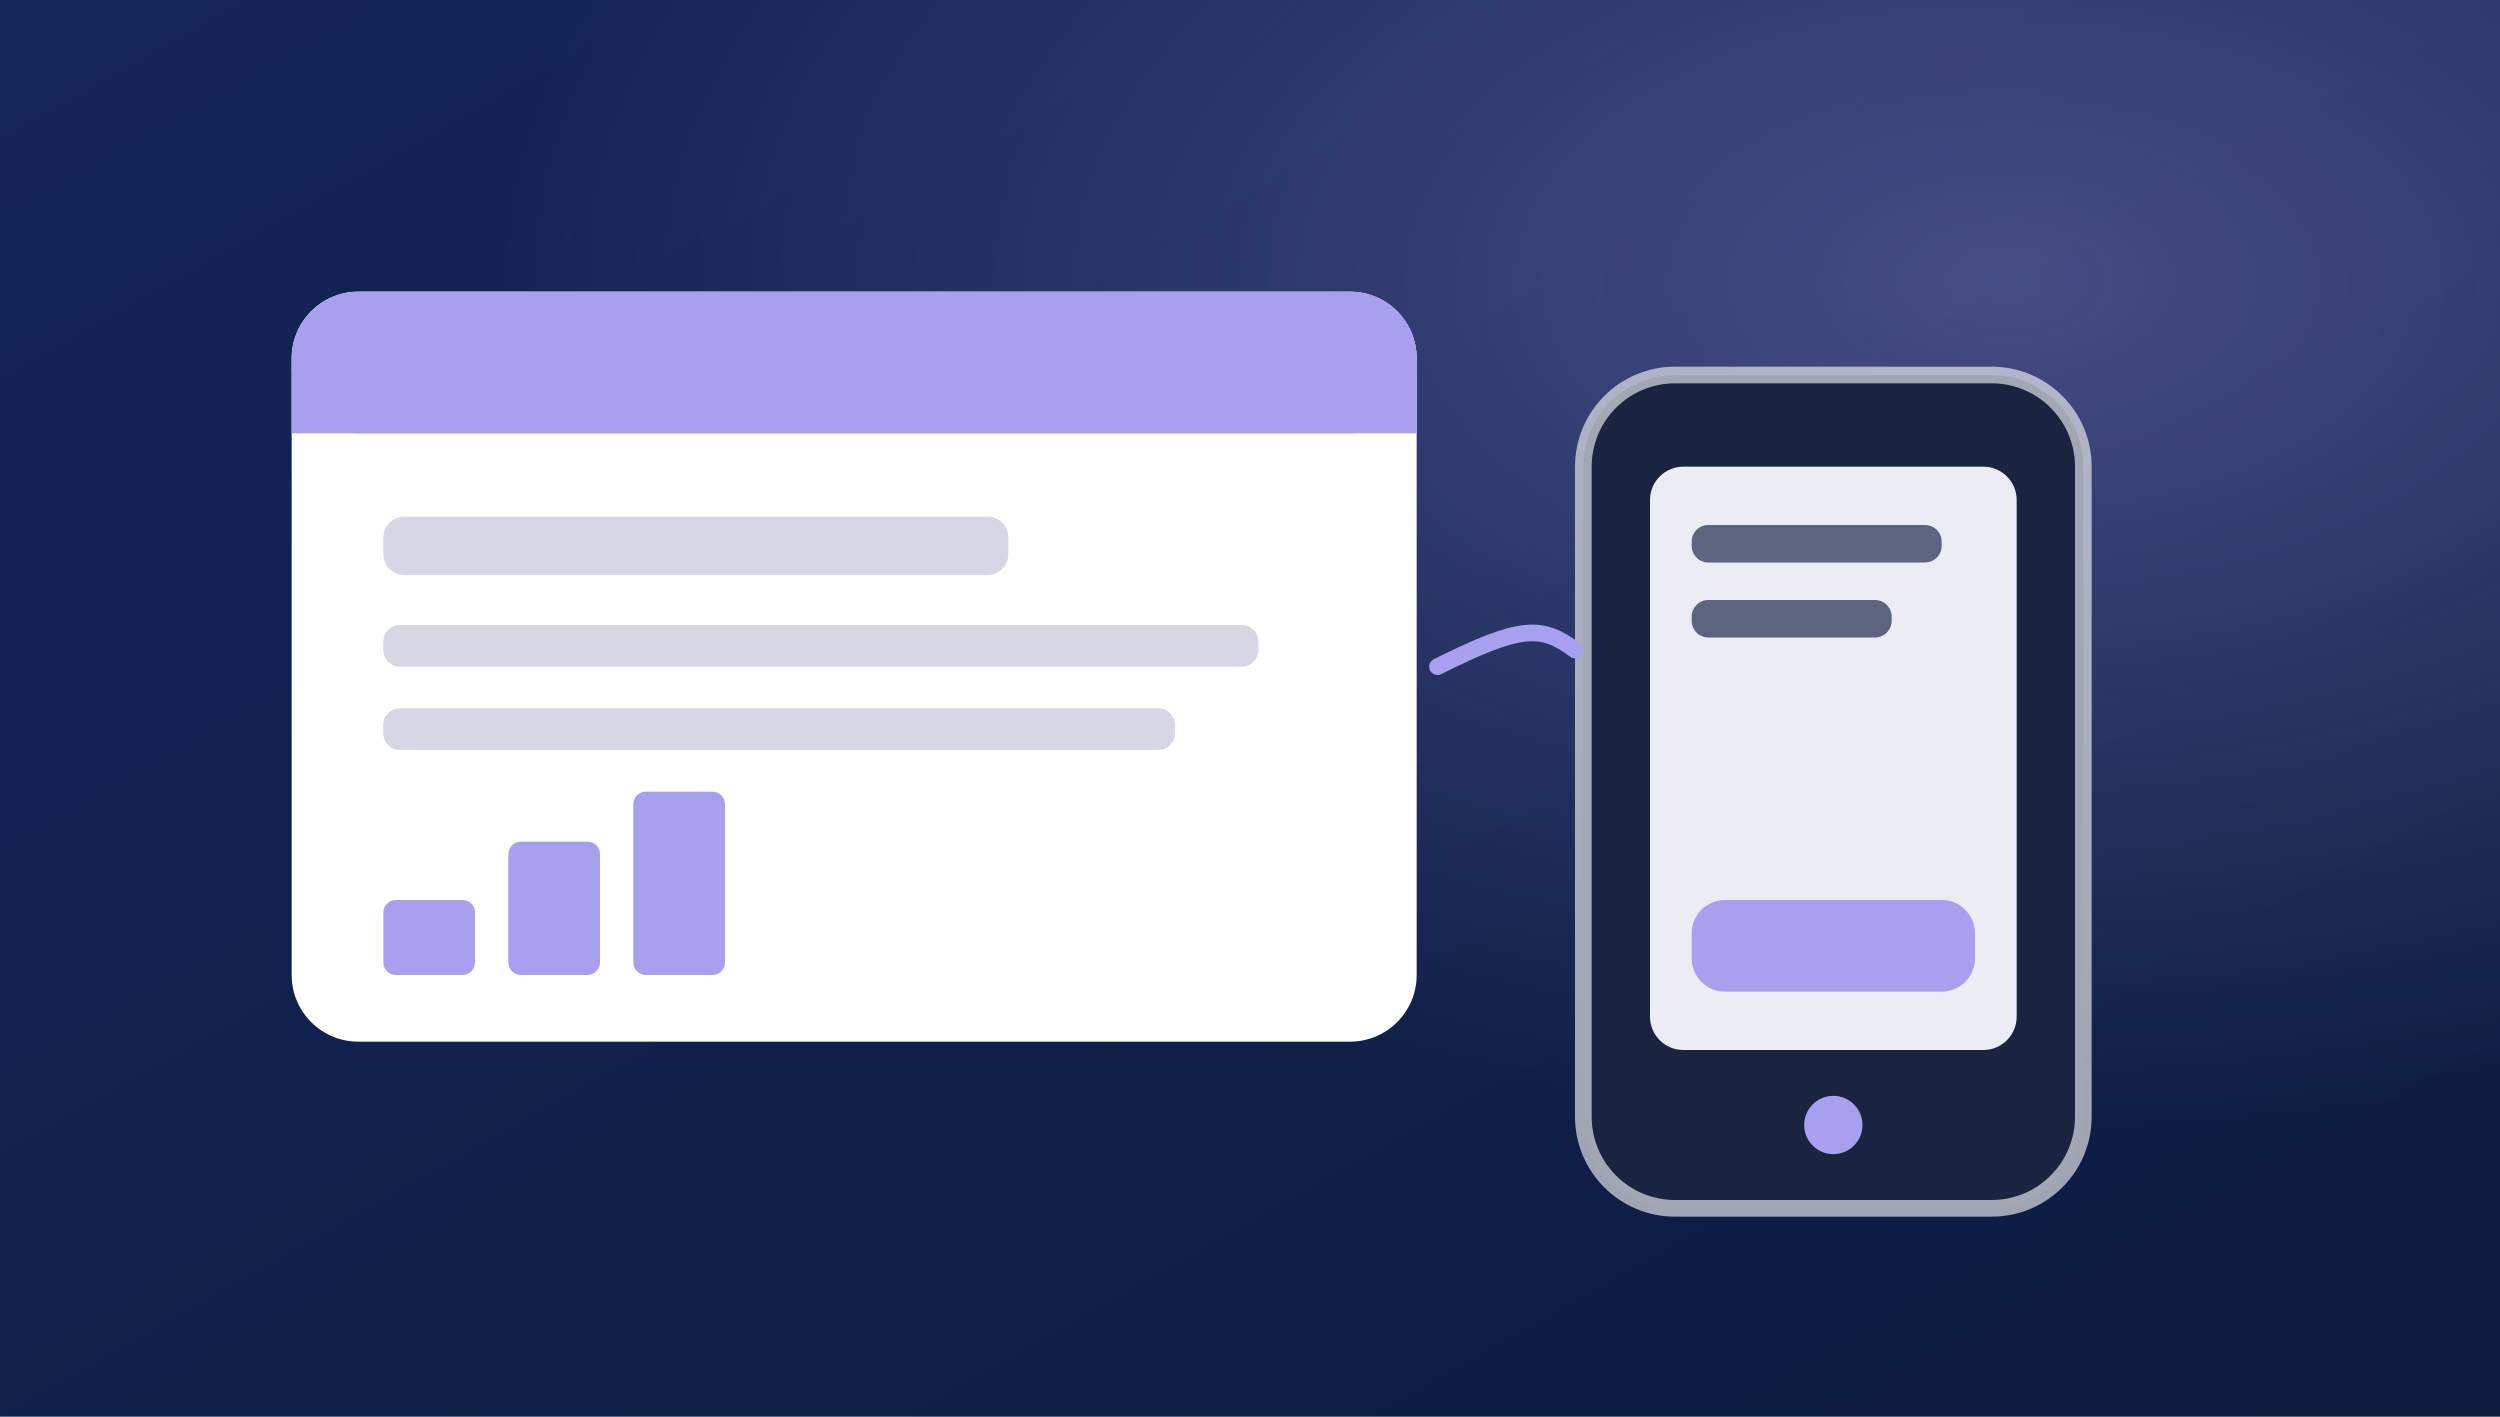
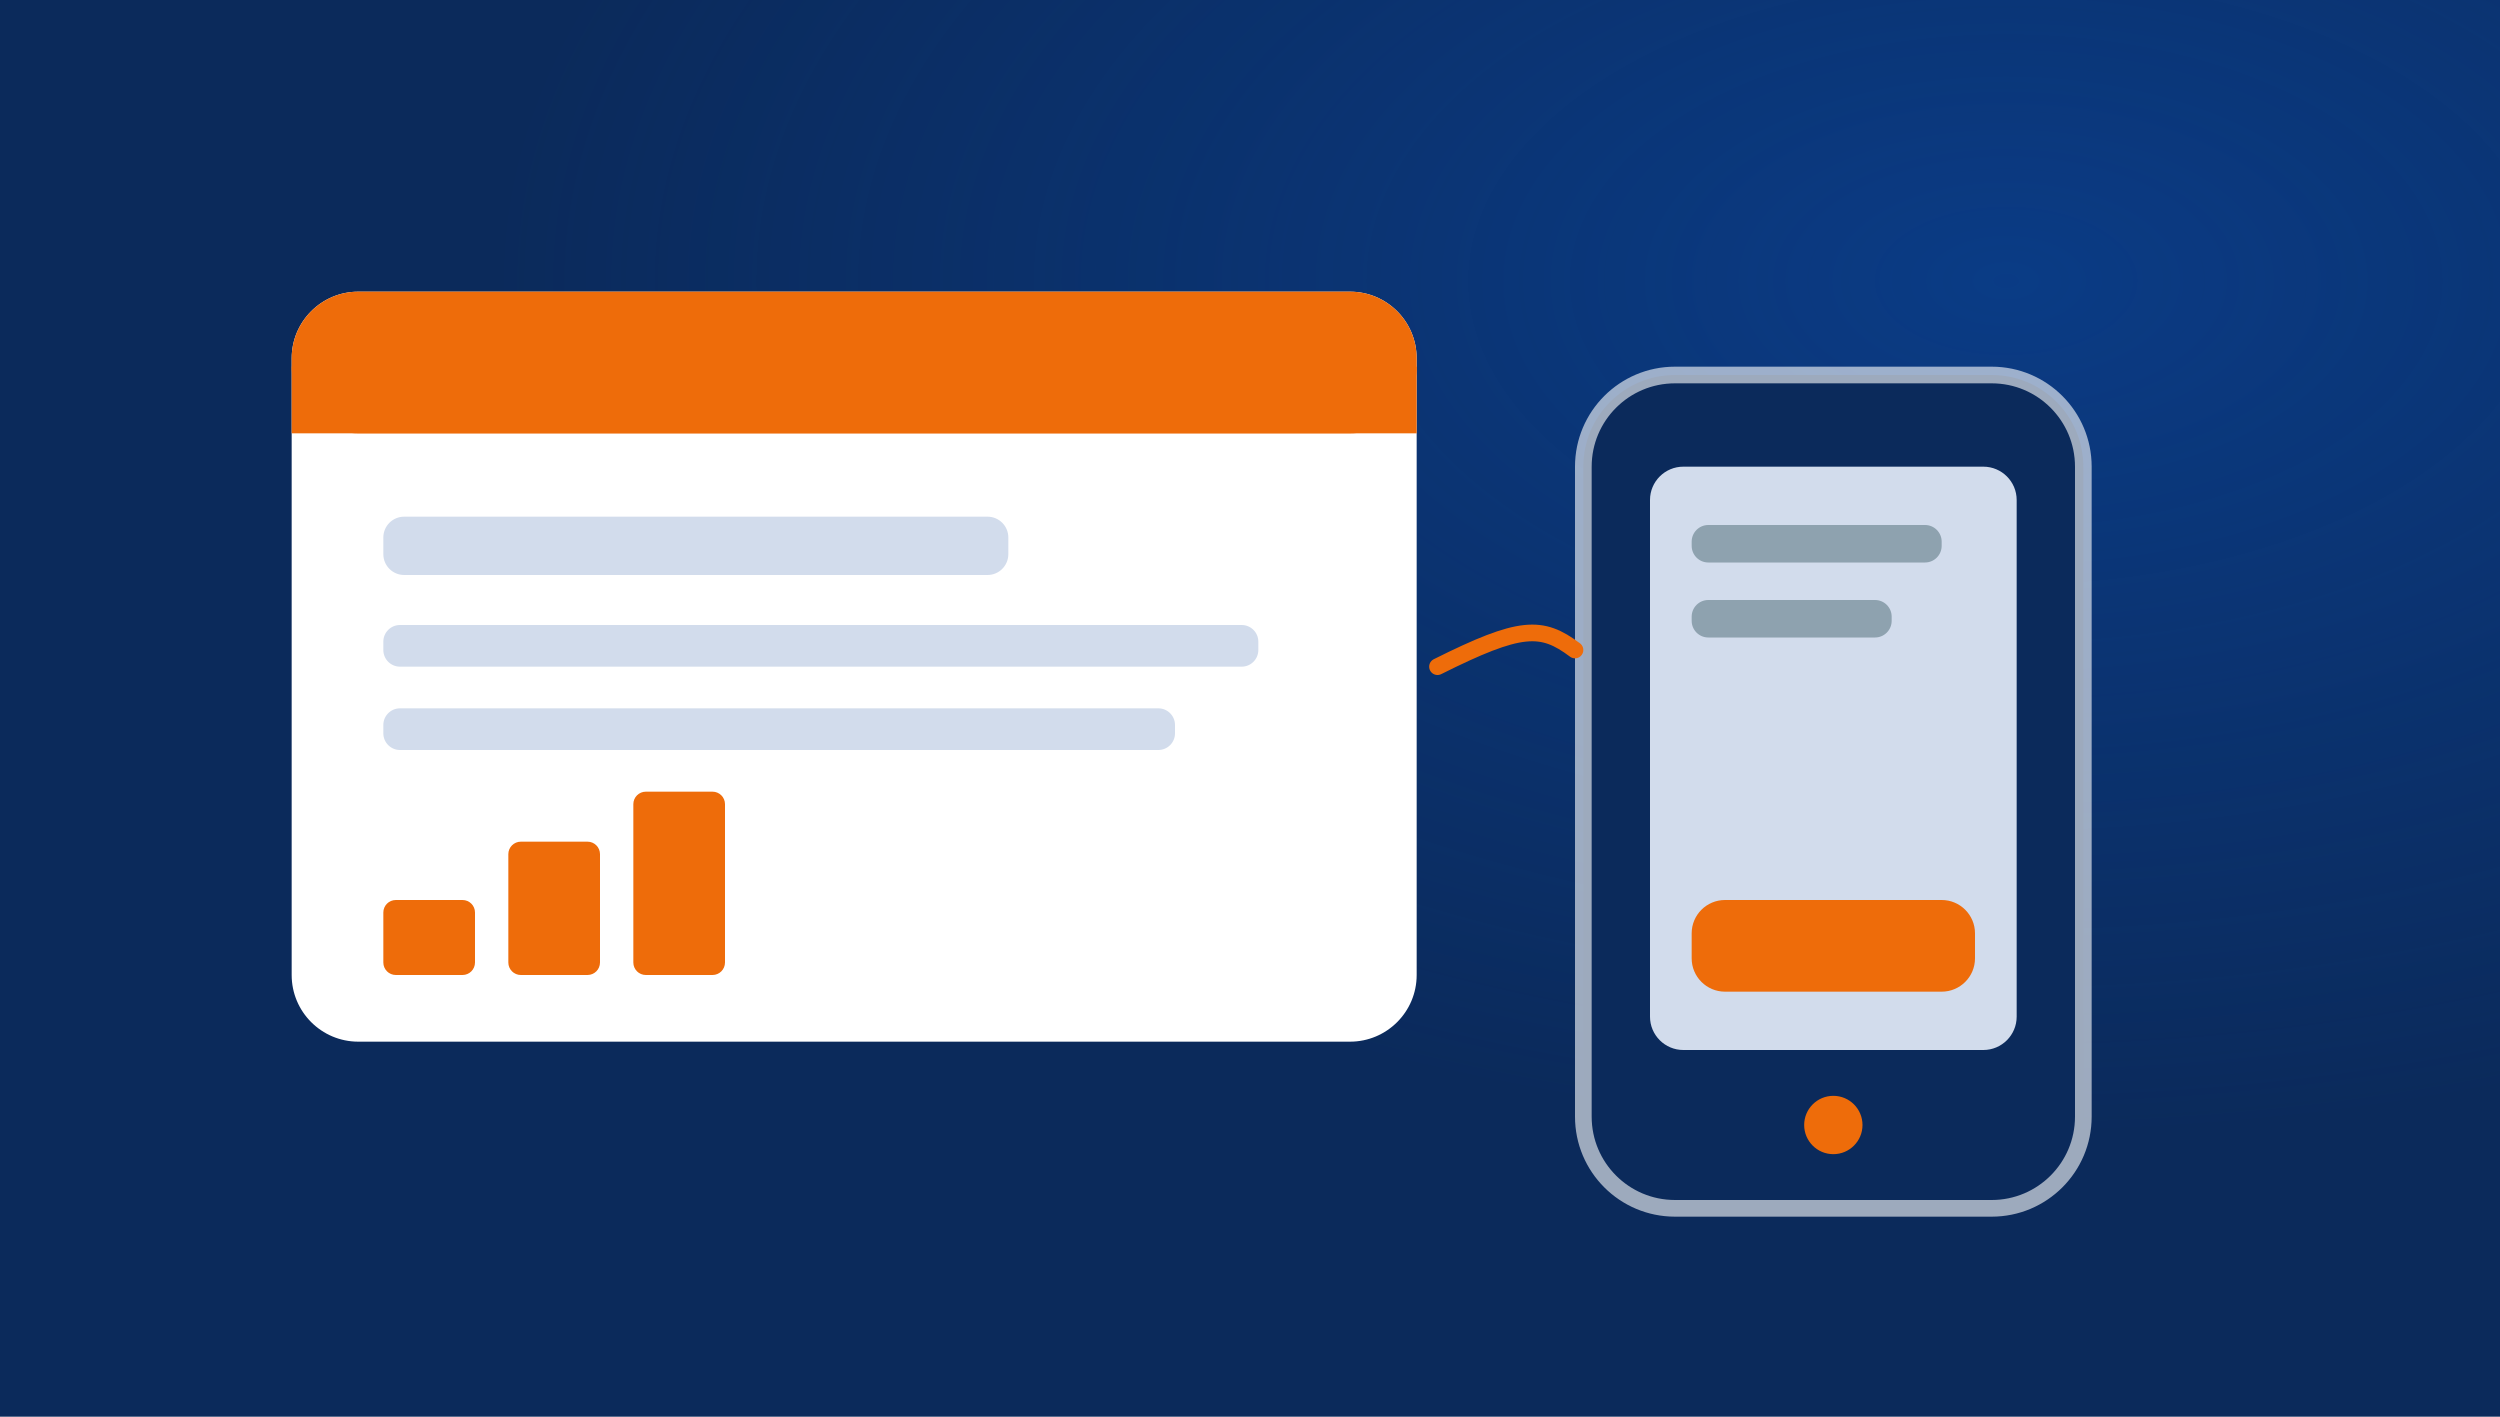
<svg xmlns="http://www.w3.org/2000/svg" viewBox="0 0 600 340">
  <defs>
    <linearGradient id="g" x1="0" y1="0" x2="1" y2="1">
-       <stop offset="0" stop-color="#13265A" />
-       <stop offset="1" stop-color="#0D1B3E" />
+       <stop offset="0" stop-color="#0B2A5B" />
+       <stop offset="1" stop-color="#0B2A5B" />
    </linearGradient>
    <radialGradient id="r" cx=".8" cy=".2" r=".6">
-       <stop offset="0" stop-color="#A89FEF" stop-opacity=".35" />
-       <stop offset="1" stop-color="#A89FEF" stop-opacity="0" />
+       <stop offset="0" stop-color="#095CD4" stop-opacity=".35" />
+       <stop offset="1" stop-color="#095CD4" stop-opacity="0" />
    </radialGradient>
  </defs>
  <rect width="600" height="340" fill="url(#g)" />
  <rect width="600" height="340" fill="url(#r)" />
  <rect x="70" y="70" width="270" height="180" rx="16" fill="#fff" />
-   <rect x="70" y="70" width="270" height="34" rx="16" fill="#A89FEF" />
-   <rect x="70" y="88" width="270" height="16" fill="#A89FEF" />
-   <g fill="#D6D6E4">
+   <rect x="70" y="70" width="270" height="34" rx="16" fill="#EE6C0A" />
+   <rect x="70" y="88" width="270" height="16" fill="#EE6C0A" />
+   <g fill="#D2DCEC">
    <rect x="92" y="124" width="150" height="14" rx="5" />
    <rect x="92" y="150" width="210" height="10" rx="4" />
    <rect x="92" y="170" width="190" height="10" rx="4" />
  </g>
-   <g fill="#A89FEF">
+   <g fill="#EE6C0A">
    <rect x="92" y="216" width="22" height="18" rx="3" />
    <rect x="122" y="202" width="22" height="32" rx="3" />
    <rect x="152" y="190" width="22" height="44" rx="3" />
  </g>
-   <rect x="380" y="90" width="120" height="200" rx="22" fill="#1A2340" stroke="#fff" stroke-opacity=".6" stroke-width="4" />
-   <rect x="396" y="112" width="88" height="140" rx="8" fill="#ECECF4" />
-   <circle cx="440" cy="270" r="7" fill="#A89FEF" />
-   <g fill="#5C6480">
+   <rect x="380" y="90" width="120" height="200" rx="22" fill="#0B2A5B" stroke="#fff" stroke-opacity=".6" stroke-width="4" />
+   <rect x="396" y="112" width="88" height="140" rx="8" fill="#D2DCEC" />
+   <circle cx="440" cy="270" r="7" fill="#EE6C0A" />
+   <g fill="#8EA2AF">
    <rect x="406" y="126" width="60" height="9" rx="4" />
    <rect x="406" y="144" width="48" height="9" rx="4" />
  </g>
-   <rect x="406" y="216" width="68" height="22" rx="8" fill="#A89FEF" />
-   <path d="M345 160 C 365 150 370 150 378 156" fill="none" stroke="#A89FEF" stroke-width="4" stroke-linecap="round" />
+   <rect x="406" y="216" width="68" height="22" rx="8" fill="#EE6C0A" />
+   <path d="M345 160 C 365 150 370 150 378 156" fill="none" stroke="#EE6C0A" stroke-width="4" stroke-linecap="round" />
</svg>
